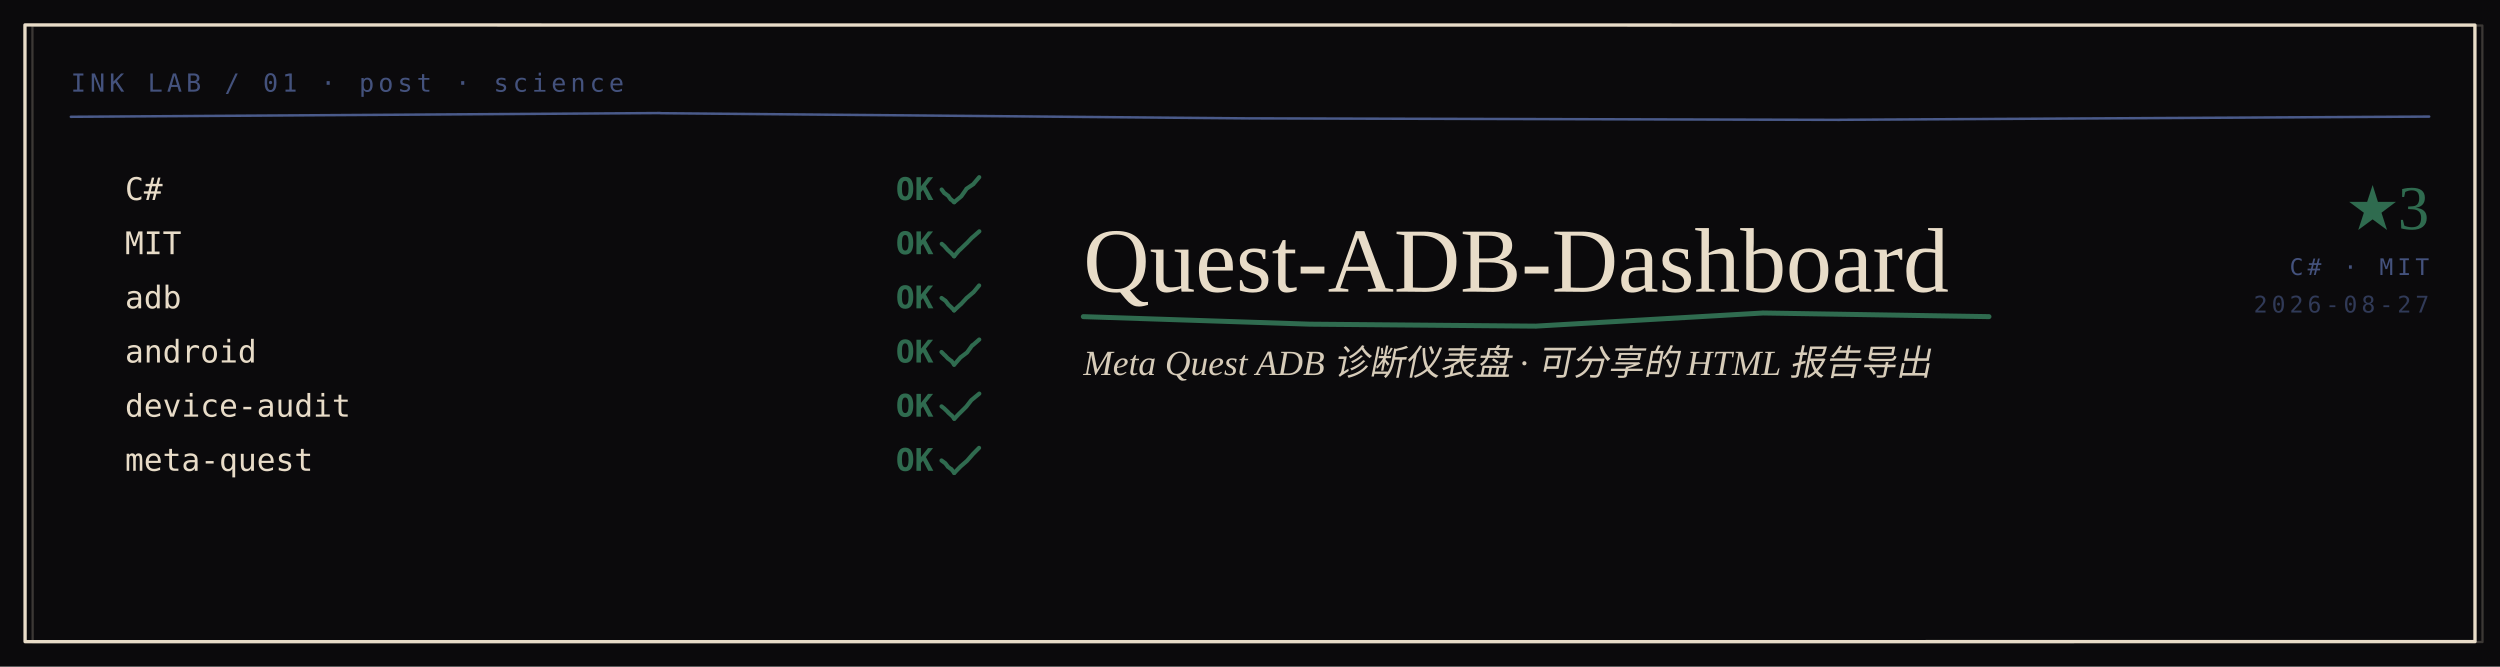
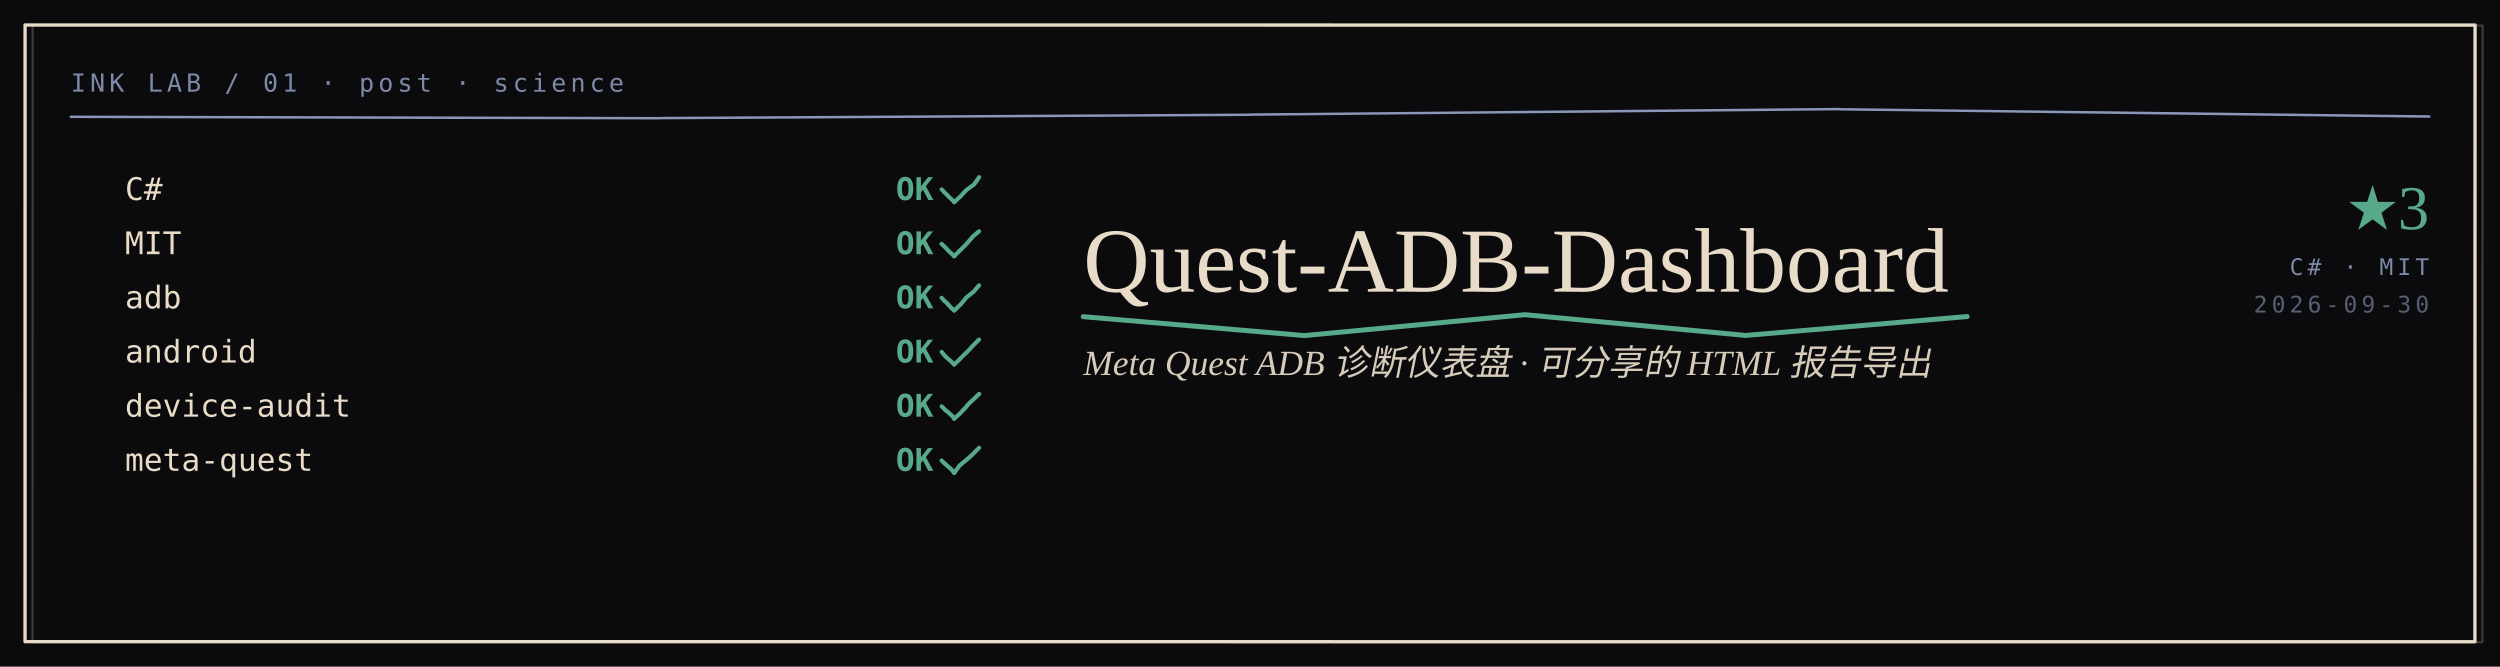
<svg xmlns="http://www.w3.org/2000/svg" width="1200" height="320" viewBox="0 0 1200 320" role="img" aria-label="Quest-ADB-Dashboard — Meta Quest ADB 诊断仪表盘 · 可分享的 HTML 报告导出" font-family="Georgia,'Iowan Old Style','Times New Roman',Times,serif">
  <rect width="1200" height="320" fill="#0B0A0C" />
-   <text x="34" y="44" font-size="12" font-family="ui-monospace,'Cascadia Mono',Consolas,'SF Mono',monospace" font-weight="400" fill="#4a5a8a" text-anchor="start" letter-spacing="2.0" opacity="0.9">INK LAB / 01 · post · science</text>
-   <path d="M34.01 56.06 L316.93 54.27 L317.04 54.34 L599.93 56.83 L599.94 56.81 L883.02 57.53 L883.04 57.5 L1166.01 55.96" fill="none" stroke="#4a5a8a" stroke-width="1.2" stroke-linecap="round" stroke-linejoin="round" opacity="1.0" />
+   <text x="34" y="44" font-size="12" font-family="ui-monospace,'Cascadia Mono',Consolas,'SF Mono',monospace" font-weight="400" fill="#8A97B8" text-anchor="start" letter-spacing="2.0" opacity="0.9">INK LAB / 01 · post · science</text>
+   <path d="M33.99 56.07 L316.99 56.75 L317.01 56.69 L599.99 55.08 L600.0 55.01 L883.01 52.36 L882.95 52.45 L1166.05 55.93" fill="none" stroke="#8A97B8" stroke-width="1.2" stroke-linecap="round" stroke-linejoin="round" opacity="1.0" />
  <text x="60" y="96" font-size="15" font-family="ui-monospace,'Cascadia Mono',Consolas,'SF Mono',monospace" font-weight="400" fill="#e8dcc8" text-anchor="start">C#</text>
-   <text x="430" y="96" font-size="15" font-family="ui-monospace,'Cascadia Mono',Consolas,'SF Mono',monospace" font-weight="700" fill="#2f6b4f" text-anchor="start">OK</text>
-   <path d="M452.0 90.98 L453.3 92.71 L453.35 92.67 L455.07 93.98 L455.1 93.95 L456.34 95.75 L456.46 95.69 L458.02 97.07" fill="none" stroke="#2f6b4f" stroke-width="2.0" stroke-linecap="round" stroke-linejoin="round" opacity="1.0" />
-   <path d="M458.0 97.04 L461.48 94.16 L461.46 94.15 L463.82 90.81 L463.83 90.68 L467.29 88.33 L467.21 88.34 L470.02 85.05" fill="none" stroke="#2f6b4f" stroke-width="2.0" stroke-linecap="round" stroke-linejoin="round" opacity="1.0" />
+   <text x="430" y="96" font-size="15" font-family="ui-monospace,'Cascadia Mono',Consolas,'SF Mono',monospace" font-weight="700" fill="#57a98a" text-anchor="start">OK</text>
+   <path d="M452.02 90.94 L453.36 92.36 L453.29 92.35 L455.09 93.97 L455.02 94.06 L456.33 95.32 L456.37 95.29 L458.04 96.96" fill="none" stroke="#57a98a" stroke-width="2.0" stroke-linecap="round" stroke-linejoin="round" opacity="1.0" />
+   <path d="M458.05 97.05 L461.48 93.82 L461.51 93.75 L464.01 91.06 L464.06 91.09 L467.55 88.51 L467.58 88.49 L470.0 85.06" fill="none" stroke="#57a98a" stroke-width="2.0" stroke-linecap="round" stroke-linejoin="round" opacity="1.0" />
  <text x="60" y="122" font-size="15" font-family="ui-monospace,'Cascadia Mono',Consolas,'SF Mono',monospace" font-weight="400" fill="#e8dcc8" text-anchor="start">MIT</text>
-   <text x="430" y="122" font-size="15" font-family="ui-monospace,'Cascadia Mono',Consolas,'SF Mono',monospace" font-weight="700" fill="#2f6b4f" text-anchor="start">OK</text>
-   <path d="M452.04 117.05 L453.45 118.27 L453.48 118.36 L455.0 120.09 L454.97 120.02 L456.21 121.19 L456.28 121.19 L457.98 123.01" fill="none" stroke="#2f6b4f" stroke-width="2.0" stroke-linecap="round" stroke-linejoin="round" opacity="1.0" />
-   <path d="M457.96 123.01 L460.54 119.97 L460.61 120.01 L463.97 116.77 L463.95 116.84 L466.66 113.97 L466.71 113.99 L470.07 111.04" fill="none" stroke="#2f6b4f" stroke-width="2.0" stroke-linecap="round" stroke-linejoin="round" opacity="1.0" />
+   <text x="430" y="122" font-size="15" font-family="ui-monospace,'Cascadia Mono',Consolas,'SF Mono',monospace" font-weight="700" fill="#57a98a" text-anchor="start">OK</text>
+   <path d="M451.94 117.05 L453.79 118.78 L453.78 118.77 L455.01 120.17 L455.01 120.17 L456.46 121.5 L456.5 121.5 L458.04 123.01" fill="none" stroke="#57a98a" stroke-width="2.0" stroke-linecap="round" stroke-linejoin="round" opacity="1.0" />
+   <path d="M458.02 122.95 L460.5 120.47 L460.49 120.51 L463.77 117.25 L463.82 117.19 L466.88 113.68 L466.81 113.66 L469.94 111.03" fill="none" stroke="#57a98a" stroke-width="2.0" stroke-linecap="round" stroke-linejoin="round" opacity="1.0" />
  <text x="60" y="148" font-size="15" font-family="ui-monospace,'Cascadia Mono',Consolas,'SF Mono',monospace" font-weight="400" fill="#e8dcc8" text-anchor="start">adb</text>
-   <text x="430" y="148" font-size="15" font-family="ui-monospace,'Cascadia Mono',Consolas,'SF Mono',monospace" font-weight="700" fill="#2f6b4f" text-anchor="start">OK</text>
-   <path d="M451.95 143.05 L453.72 144.31 L453.78 144.32 L455.11 146.05 L455.1 146.13 L456.83 147.73 L456.78 147.73 L458.0 148.96" fill="none" stroke="#2f6b4f" stroke-width="2.0" stroke-linecap="round" stroke-linejoin="round" opacity="1.0" />
-   <path d="M457.95 149.02 L461.09 146.08 L461.1 146.16 L464.09 142.92 L464.13 142.93 L467.34 140.2 L467.24 140.31 L469.98 137.03" fill="none" stroke="#2f6b4f" stroke-width="2.0" stroke-linecap="round" stroke-linejoin="round" opacity="1.0" />
+   <text x="430" y="148" font-size="15" font-family="ui-monospace,'Cascadia Mono',Consolas,'SF Mono',monospace" font-weight="700" fill="#57a98a" text-anchor="start">OK</text>
+   <path d="M451.97 142.94 L453.43 144.59 L453.45 144.52 L455.05 145.98 L454.94 146.0 L456.51 147.64 L456.46 147.68 L457.99 148.98" fill="none" stroke="#57a98a" stroke-width="2.0" stroke-linecap="round" stroke-linejoin="round" opacity="1.0" />
+   <path d="M458.05 149.07 L461.37 145.81 L461.38 145.8 L463.68 143.0 L463.74 142.89 L467.41 139.94 L467.39 139.95 L469.94 136.97" fill="none" stroke="#57a98a" stroke-width="2.0" stroke-linecap="round" stroke-linejoin="round" opacity="1.0" />
  <text x="60" y="174" font-size="15" font-family="ui-monospace,'Cascadia Mono',Consolas,'SF Mono',monospace" font-weight="400" fill="#e8dcc8" text-anchor="start">android</text>
-   <text x="430" y="174" font-size="15" font-family="ui-monospace,'Cascadia Mono',Consolas,'SF Mono',monospace" font-weight="700" fill="#2f6b4f" text-anchor="start">OK</text>
-   <path d="M451.93 168.96 L453.5 170.54 L453.54 170.49 L455.05 172.13 L455.11 172.11 L456.69 173.35 L456.72 173.29 L457.95 175.01" fill="none" stroke="#2f6b4f" stroke-width="2.0" stroke-linecap="round" stroke-linejoin="round" opacity="1.0" />
-   <path d="M457.99 175.07 L461.15 171.43 L461.14 171.5 L464.18 169.19 L464.2 169.17 L466.7 165.72 L466.81 165.8 L470.03 162.98" fill="none" stroke="#2f6b4f" stroke-width="2.0" stroke-linecap="round" stroke-linejoin="round" opacity="1.0" />
+   <text x="430" y="174" font-size="15" font-family="ui-monospace,'Cascadia Mono',Consolas,'SF Mono',monospace" font-weight="700" fill="#57a98a" text-anchor="start">OK</text>
+   <path d="M452.02 168.94 L453.28 170.5 L453.25 170.51 L454.93 172.15 L454.93 172.15 L456.5 173.43 L456.51 173.5 L457.97 174.96" fill="none" stroke="#57a98a" stroke-width="2.0" stroke-linecap="round" stroke-linejoin="round" opacity="1.0" />
+   <path d="M458.06 174.96 L460.9 172.17 L460.96 172.1 L464.15 168.93 L464.22 168.95 L466.5 166.52 L466.45 166.47 L469.93 163.0" fill="none" stroke="#57a98a" stroke-width="2.0" stroke-linecap="round" stroke-linejoin="round" opacity="1.0" />
  <text x="60" y="200" font-size="15" font-family="ui-monospace,'Cascadia Mono',Consolas,'SF Mono',monospace" font-weight="400" fill="#e8dcc8" text-anchor="start">device-audit</text>
-   <text x="430" y="200" font-size="15" font-family="ui-monospace,'Cascadia Mono',Consolas,'SF Mono',monospace" font-weight="700" fill="#2f6b4f" text-anchor="start">OK</text>
-   <path d="M451.95 195.06 L453.31 196.15 L453.32 196.16 L455.12 197.89 L455.03 197.91 L456.73 199.45 L456.75 199.34 L458.05 200.97" fill="none" stroke="#2f6b4f" stroke-width="2.0" stroke-linecap="round" stroke-linejoin="round" opacity="1.0" />
-   <path d="M458.05 201.04 L460.5 198.44 L460.59 198.38 L463.72 195.29 L463.75 195.27 L466.24 192.08 L466.28 192.05 L470.05 188.94" fill="none" stroke="#2f6b4f" stroke-width="2.0" stroke-linecap="round" stroke-linejoin="round" opacity="1.0" />
+   <text x="430" y="200" font-size="15" font-family="ui-monospace,'Cascadia Mono',Consolas,'SF Mono',monospace" font-weight="700" fill="#57a98a" text-anchor="start">OK</text>
+   <path d="M452.0 195.06 L453.6 196.62 L453.56 196.73 L455.14 197.85 L455.05 197.83 L456.64 199.31 L456.71 199.23 L458.06 200.96" fill="none" stroke="#57a98a" stroke-width="2.0" stroke-linecap="round" stroke-linejoin="round" opacity="1.0" />
+   <path d="M457.96 200.99 L460.88 198.42 L460.94 198.33 L464.23 194.78 L464.12 194.68 L466.65 192.23 L466.71 192.22 L470.02 189.06" fill="none" stroke="#57a98a" stroke-width="2.0" stroke-linecap="round" stroke-linejoin="round" opacity="1.0" />
  <text x="60" y="226" font-size="15" font-family="ui-monospace,'Cascadia Mono',Consolas,'SF Mono',monospace" font-weight="400" fill="#e8dcc8" text-anchor="start">meta-quest</text>
-   <text x="430" y="226" font-size="15" font-family="ui-monospace,'Cascadia Mono',Consolas,'SF Mono',monospace" font-weight="700" fill="#2f6b4f" text-anchor="start">OK</text>
-   <path d="M451.93 221.03 L453.67 222.31 L453.72 222.32 L454.88 223.86 L454.9 223.98 L456.63 225.26 L456.6 225.15 L458.03 226.99" fill="none" stroke="#2f6b4f" stroke-width="2.0" stroke-linecap="round" stroke-linejoin="round" opacity="1.0" />
-   <path d="M458.0 227.03 L461.1 223.85 L461.04 223.91 L464.2 221.17 L464.22 221.13 L466.96 218.01 L466.9 218.06 L469.94 214.99" fill="none" stroke="#2f6b4f" stroke-width="2.0" stroke-linecap="round" stroke-linejoin="round" opacity="1.0" />
+   <text x="430" y="226" font-size="15" font-family="ui-monospace,'Cascadia Mono',Consolas,'SF Mono',monospace" font-weight="700" fill="#57a98a" text-anchor="start">OK</text>
+   <path d="M451.96 221.04 L453.65 222.7 L453.66 222.62 L455.2 224.05 L455.19 224.05 L456.8 225.4 L456.79 225.44 L458.01 226.99" fill="none" stroke="#57a98a" stroke-width="2.0" stroke-linecap="round" stroke-linejoin="round" opacity="1.0" />
+   <path d="M458.01 227.02 L460.67 223.33 L460.68 223.41 L463.76 220.82 L463.72 220.88 L466.39 218.54 L466.42 218.51 L469.98 214.93" fill="none" stroke="#57a98a" stroke-width="2.0" stroke-linecap="round" stroke-linejoin="round" opacity="1.0" />
  <text x="520" y="140" font-size="44" font-family="Georgia,'Iowan Old Style','Times New Roman',Times,serif" font-weight="400" fill="#e8dcc8" text-anchor="start">Quest-ADB-Dashboard</text>
-   <path d="M520.01 151.99 L628.73 155.6 L628.68 155.6 L737.42 156.55 L737.35 156.53 L846.1 150.25 L846.0 150.23 L954.7 151.99" fill="none" stroke="#2f6b4f" stroke-width="2.4" stroke-linecap="round" stroke-linejoin="round" opacity="1.0" />
+   <path d="M519.94 152.0 L626.0 161.06 L626.08 161.08 L732.06 151.04 L732.11 151.07 L838.19 161.03 L838.17 160.99 L944.22 151.94" fill="none" stroke="#57a98a" stroke-width="2.4" stroke-linecap="round" stroke-linejoin="round" opacity="1.0" />
  <text x="520" y="180" font-size="17" font-family="Georgia,'Iowan Old Style','Times New Roman',Times,serif" font-weight="400" fill="#e8dcc8" text-anchor="start" font-style="italic" opacity="0.92">Meta Quest ADB 诊断仪表盘 · 可分享的 HTML 报告导出</text>
-   <text x="1166" y="110" font-size="30" font-family="Georgia,'Iowan Old Style','Times New Roman',Times,serif" font-weight="400" fill="#2f6b4f" text-anchor="end">★3</text>
-   <text x="1166" y="132" font-size="11" font-family="ui-monospace,'Cascadia Mono',Consolas,'SF Mono',monospace" font-weight="400" fill="#4a5a8a" text-anchor="end" letter-spacing="2.0" opacity="0.9">C# · MIT</text>
-   <text x="1166" y="150" font-size="11" font-family="ui-monospace,'Cascadia Mono',Consolas,'SF Mono',monospace" font-weight="400" fill="#4a5a8a" text-anchor="end" letter-spacing="2.0" opacity="0.6">2026-08-27</text>
-   <path d="M11.98 11.97 L1187.96 12.04 L1188.0 307.98 L12.04 308.0 Z" fill="none" stroke="#e8dcc8" stroke-width="1.6" stroke-linecap="round" stroke-linejoin="round" opacity="1.0" />
-   <path d="M13.96 10.95 L1189.93 11.06 L1190.0 306.97 L14.07 307.0 Z" transform="translate(1.6 1.2)" fill="none" stroke="#e8dcc8" stroke-width="1.1" stroke-linecap="round" stroke-linejoin="round" opacity="0.22" />
+   <text x="1166" y="110" font-size="30" font-family="Georgia,'Iowan Old Style','Times New Roman',Times,serif" font-weight="400" fill="#57a98a" text-anchor="end">★3</text>
+   <text x="1166" y="132" font-size="11" font-family="ui-monospace,'Cascadia Mono',Consolas,'SF Mono',monospace" font-weight="400" fill="#8A97B8" text-anchor="end" letter-spacing="2.0" opacity="0.9">C# · MIT</text>
+   <text x="1166" y="150" font-size="11" font-family="ui-monospace,'Cascadia Mono',Consolas,'SF Mono',monospace" font-weight="400" fill="#8A97B8" text-anchor="end" letter-spacing="2.0" opacity="0.6">2026-09-30</text>
+   <path d="M12.04 11.99 L1188.03 12.04 L1187.96 308.03 L12.02 308.0 Z" fill="none" stroke="#e8dcc8" stroke-width="1.6" stroke-linecap="round" stroke-linejoin="round" opacity="1.0" />
+   <path d="M14.06 10.99 L1190.05 11.07 L1189.94 307.06 L14.03 307.0 Z" transform="translate(1.6 1.2)" fill="none" stroke="#e8dcc8" stroke-width="1.1" stroke-linecap="round" stroke-linejoin="round" opacity="0.22" />
</svg>
